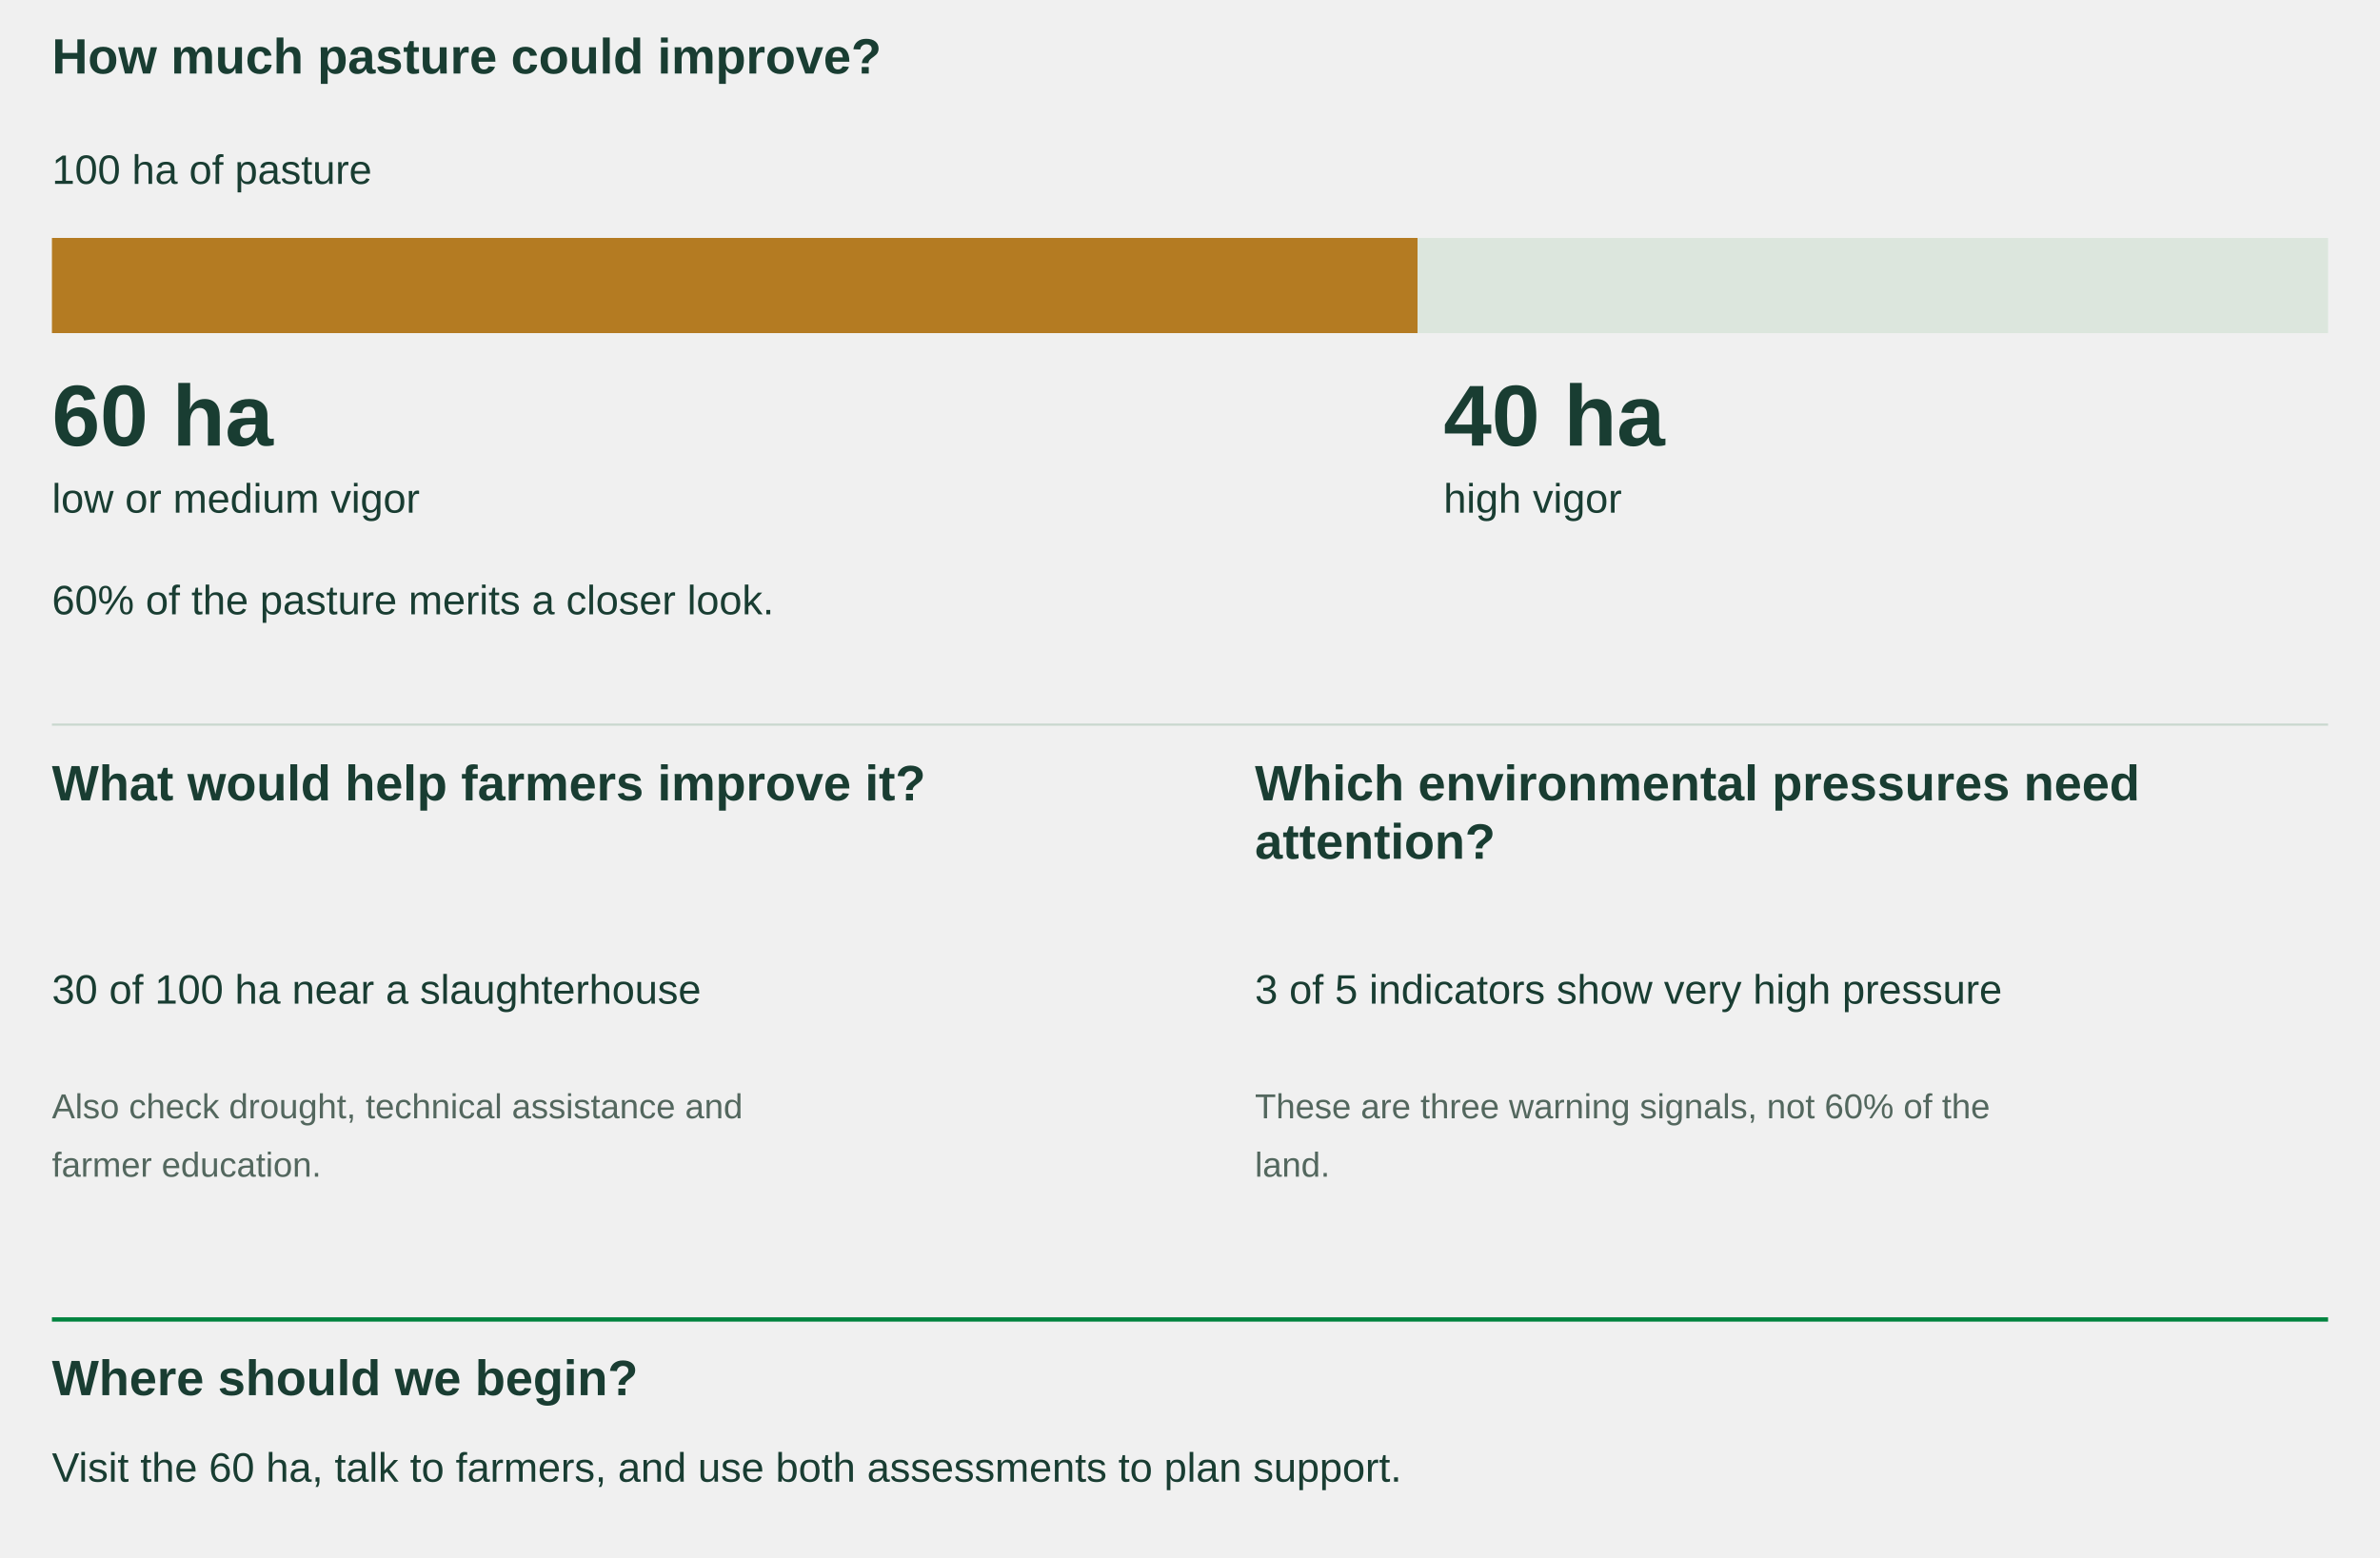
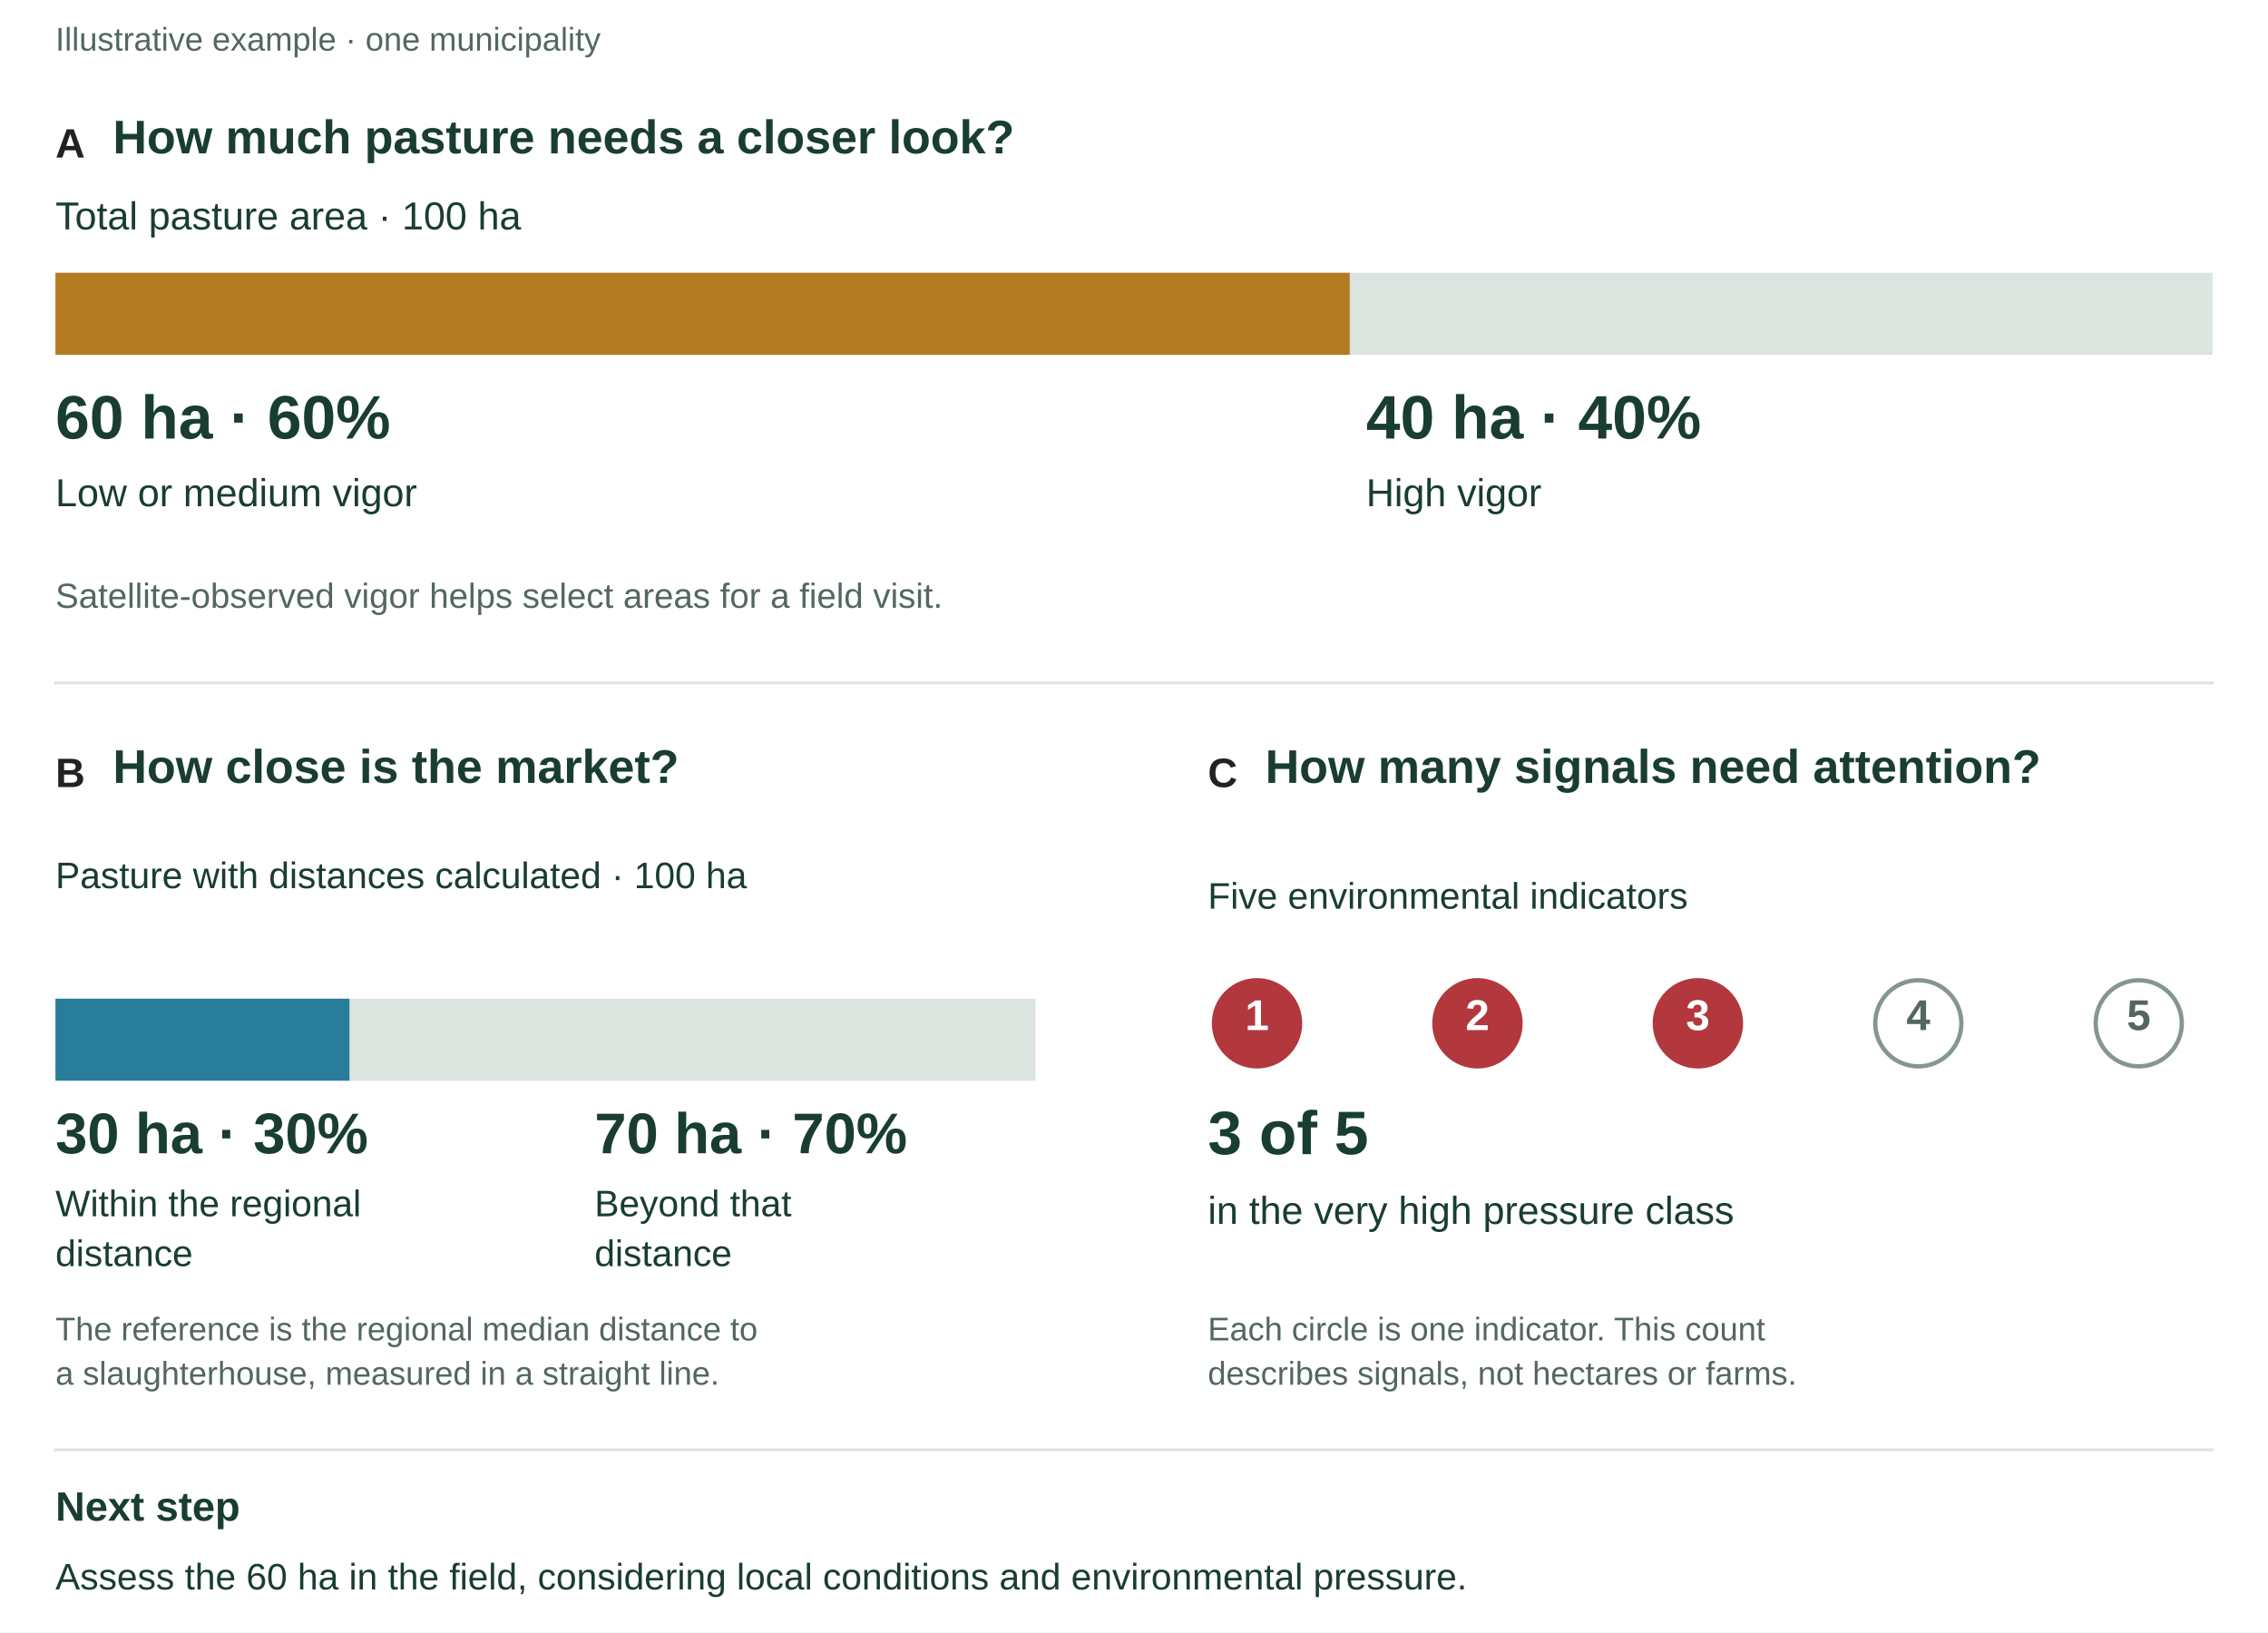
- <svg xmlns="http://www.w3.org/2000/svg" viewBox="0 0 1100 720" role="img">
-   <style>text{font-family:Arial,Helvetica,sans-serif;fill:#193d32}.q{font-size:23px;font-weight:700}.body{font-size:19px}.big{font-size:40px;font-weight:700}.small{font-size:16px;fill:#53675e}</style>
-   <text x="24" y="34" class="q">How much pasture could improve?</text>
-   <text x="24" y="85" class="body">100 ha of pasture</text>
-   <rect x="24" y="110" width="631.2" height="44" fill="#b47b22" />
-   <rect x="655.2" y="110" width="420.8" height="44" fill="#dce6dd" />
-   <text x="24" y="206" class="big">60 ha</text>
-   <text x="24" y="237" class="body">low or medium vigor</text>
-   <text x="667.2" y="206" class="big">40 ha</text>
-   <text x="667.2" y="237" class="body">high vigor</text>
-   <text x="24" y="284" class="body">60% of the pasture merits a closer look.</text>
-   <path d="M24 335L1076 335" fill="none" stroke="#c9d7ce" stroke-width="1" />
-   <text x="24" y="370" class="q">What would help farmers improve it?</text>
-   <text x="24" y="464" class="body">30 of 100 ha near a slaughterhouse</text>
-   <text x="24" y="517" class="small">Also check drought, technical assistance and</text>
-   <text x="24" y="544" class="small">farmer education.</text>
-   <text x="580" y="370" class="q">Which environmental pressures need</text>
-   <text x="580" y="397" class="q">attention?</text>
-   <text x="580" y="464" class="body">3 of 5 indicators show very high pressure</text>
-   <text x="580" y="517" class="small">These are three warning signals, not 60% of the</text>
-   <text x="580" y="544" class="small">land.</text>
-   <path d="M24 610L1076 610" fill="none" stroke="#00833e" stroke-width="2" />
-   <text x="24" y="645" class="q">Where should we begin?</text>
-   <text x="24" y="685" class="body">Visit the 60 ha, talk to farmers, and use both assessments to plan support.</text>
+ <svg xmlns="http://www.w3.org/2000/svg" width="524.455pt" height="377.466pt" viewBox="0 0 524.455 377.466" version="1.1">
+   <defs>
+     <style type="text/css">*{stroke-linejoin: round; stroke-linecap: butt}</style>
+   </defs>
+   <g id="figure_1">
+     <g id="patch_1">
+       <path d="M 0 377.466  L 524.455 377.466  L 524.455 0  L 0 0  z " style="fill: #ffffff" />
+     </g>
+     <g id="axes_1">
+       <g id="patch_2">
+         <path d="M 12.82 63.081  L 511.635 63.081  L 511.635 82.047  L 12.82 82.047  z " clip-path="url(#p3f8fa121a8)" style="fill: #dce4df" />
+       </g>
+       <g id="patch_3">
+         <path d="M 12.82 63.081  L 312.109 63.081  L 312.109 82.047  L 12.82 82.047  z " clip-path="url(#p3f8fa121a8)" style="fill: #b47b22" />
+       </g>
+       <g id="patch_4">
+         <path d="M 12.82 230.933  L 239.468 230.933  L 239.468 249.899  L 12.82 249.899  z " clip-path="url(#p3f8fa121a8)" style="fill: #dce4df" />
+       </g>
+       <g id="patch_5">
+         <path d="M 12.82 230.933  L 80.814 230.933  L 80.814 249.899  L 12.82 249.899  z " clip-path="url(#p3f8fa121a8)" style="fill: #287e9a" />
+       </g>
+       <g id="patch_6">
+         <path d="M 290.677 226.665  C 293.318 226.665 295.851 227.715 297.718 229.582  C 299.585 231.449 300.634 233.982 300.634 236.623  C 300.634 239.264 299.585 241.796 297.718 243.664  C 295.851 245.531 293.318 246.58 290.677 246.58  C 288.036 246.58 285.503 245.531 283.636 243.664  C 281.769 241.796 280.72 239.264 280.72 236.623  C 280.72 233.982 281.769 231.449 283.636 229.582  C 285.503 227.715 288.036 226.665 290.677 226.665  z " clip-path="url(#p3f8fa121a8)" style="fill: #b2383d; stroke: #b2383d; stroke-linejoin: miter" />
+       </g>
+       <g id="patch_7">
+         <path d="M 341.649 226.665  C 344.29 226.665 346.823 227.715 348.69 229.582  C 350.557 231.449 351.606 233.982 351.606 236.623  C 351.606 239.264 350.557 241.796 348.69 243.664  C 346.823 245.531 344.29 246.58 341.649 246.58  C 339.008 246.58 336.475 245.531 334.608 243.664  C 332.741 241.796 331.692 239.264 331.692 236.623  C 331.692 233.982 332.741 231.449 334.608 229.582  C 336.475 227.715 339.008 226.665 341.649 226.665  z " clip-path="url(#p3f8fa121a8)" style="fill: #b2383d; stroke: #b2383d; stroke-linejoin: miter" />
+       </g>
+       <g id="patch_8">
+         <path d="M 392.621 226.665  C 395.262 226.665 397.795 227.715 399.662 229.582  C 401.529 231.449 402.578 233.982 402.578 236.623  C 402.578 239.264 401.529 241.796 399.662 243.664  C 397.795 245.531 395.262 246.58 392.621 246.58  C 389.98 246.58 387.447 245.531 385.58 243.664  C 383.713 241.796 382.664 239.264 382.664 236.623  C 382.664 233.982 383.713 231.449 385.58 229.582  C 387.447 227.715 389.98 226.665 392.621 226.665  z " clip-path="url(#p3f8fa121a8)" style="fill: #b2383d; stroke: #b2383d; stroke-linejoin: miter" />
+       </g>
+       <g id="patch_9">
+         <path d="M 443.593 226.665  C 446.234 226.665 448.767 227.715 450.634 229.582  C 452.501 231.449 453.551 233.982 453.551 236.623  C 453.551 239.264 452.501 241.796 450.634 243.664  C 448.767 245.531 446.234 246.58 443.593 246.58  C 440.952 246.58 438.42 245.531 436.552 243.664  C 434.685 241.796 433.636 239.264 433.636 236.623  C 433.636 233.982 434.685 231.449 436.552 229.582  C 438.42 227.715 440.952 226.665 443.593 226.665  z " clip-path="url(#p3f8fa121a8)" style="fill: #ffffff; stroke: #85968d; stroke-linejoin: miter" />
+       </g>
+       <g id="patch_10">
+         <path d="M 494.565 226.665  C 497.206 226.665 499.739 227.715 501.606 229.582  C 503.473 231.449 504.523 233.982 504.523 236.623  C 504.523 239.264 503.473 241.796 501.606 243.664  C 499.739 245.531 497.206 246.58 494.565 246.58  C 491.925 246.58 489.392 245.531 487.524 243.664  C 485.657 241.796 484.608 239.264 484.608 236.623  C 484.608 233.982 485.657 231.449 487.524 229.582  C 489.392 227.715 491.925 226.665 494.565 226.665  z " clip-path="url(#p3f8fa121a8)" style="fill: #ffffff; stroke: #85968d; stroke-linejoin: miter" />
+       </g>
+       <g id="line2d_1">
+         <path d="M 12.82 157.912  L 511.635 157.912  " clip-path="url(#p3f8fa121a8)" style="fill: none; stroke: #dce4df; stroke-width: 0.65; stroke-linecap: square" />
+       </g>
+       <g id="line2d_2">
+         <path d="M 12.82 335.248  L 511.635 335.248  " clip-path="url(#p3f8fa121a8)" style="fill: none; stroke: #dce4df; stroke-width: 0.65; stroke-linecap: square" />
+       </g>
+       <g id="text_1">
+         <text style="font-size: 7.587px; font-family: 'Arial'; text-anchor: start; fill: #53675e" x="12.82" y="11.705" transform="rotate(-0 12.81981 11.7048)">Illustrative example · one municipality</text>
+       </g>
+       <g id="text_2">
+         <text style="font-weight: 700; font-size: 9.483px; font-family: 'Arial'; text-anchor: start; fill: #222222" x="12.82" y="36.429" transform="rotate(-0 12.81981 36.42867)">A</text>
+       </g>
+       <g id="text_3">
+         <text style="font-weight: 700; font-size: 10.906px; font-family: 'Arial'; text-anchor: start; fill: #193d32" x="26.096" y="35.458" transform="rotate(-0 26.09626 35.45835)">How much pasture needs a closer look?</text>
+       </g>
+       <g id="text_4">
+         <text style="font-size: 9.009px; font-family: 'Arial'; text-anchor: start; fill: #193d32" x="12.82" y="53.044" transform="rotate(-0 12.81981 53.04391)">Total pasture area · 100 ha</text>
+       </g>
+       <g id="text_5">
+         <text style="font-weight: 700; font-size: 14.225px; font-family: 'Arial'; text-anchor: start; fill: #193d32" x="12.82" y="101.412" transform="rotate(-0 12.81981 101.4121)">60 ha · 60%</text>
+       </g>
+       <g id="text_6">
+         <text style="font-size: 9.009px; font-family: 'Arial'; text-anchor: start; fill: #193d32" x="12.82" y="117.055" transform="rotate(-0 12.81981 117.0554)">Low or medium vigor</text>
+       </g>
+       <g id="text_7">
+         <text style="font-weight: 700; font-size: 14.225px; font-family: 'Arial'; text-anchor: start; fill: #193d32" x="315.902" y="101.412" transform="rotate(-0 315.9022 101.4121)">40 ha · 40%</text>
+       </g>
+       <g id="text_8">
+         <text style="font-size: 9.009px; font-family: 'Arial'; text-anchor: start; fill: #193d32" x="315.902" y="117.055" transform="rotate(-0 315.9022 117.0554)">High vigor</text>
+       </g>
+       <g id="text_9">
+         <text style="font-size: 8.061px; font-family: 'Arial'; text-anchor: start; fill: #53675e" x="12.82" y="140.547" transform="rotate(-0 12.81981 140.5471)">Satellite-observed vigor helps select areas for a field visit.</text>
+       </g>
+       <g id="text_10">
+         <text style="font-weight: 700; font-size: 9.483px; font-family: 'Arial'; text-anchor: start; fill: #222222" x="12.82" y="181.995" transform="rotate(-0 12.81981 181.9955)">B</text>
+       </g>
+       <g id="text_11">
+         <text style="font-weight: 700; font-size: 10.906px; font-family: 'Arial'; text-anchor: start; fill: #193d32" x="26.096" y="181.025" transform="rotate(-0 26.09626 181.0251)">How close is the market?</text>
+       </g>
+       <g id="text_12">
+         <text style="font-size: 8.535px; font-family: 'Arial'; text-anchor: start; fill: #193d32" x="12.82" y="205.378" transform="rotate(-0 12.81981 205.3779)">Pasture with distances calculated · 100 ha</text>
+       </g>
+       <g id="text_13">
+         <text style="font-weight: 700; font-size: 13.276px; font-family: 'Arial'; text-anchor: start; fill: #193d32" x="12.82" y="266.677" transform="rotate(-0 12.81981 266.6773)">30 ha · 30%</text>
+       </g>
+       <g id="text_14">
+         <text style="font-weight: 700; font-size: 13.276px; font-family: 'Arial'; text-anchor: start; fill: #193d32" x="137.476" y="266.677" transform="rotate(-0 137.4762 266.6773)">70 ha · 70%</text>
+       </g>
+       <g id="text_15">
+         <text style="font-size: 8.535px; font-family: 'Arial'; text-anchor: start; fill: #193d32" x="12.82" y="281.243" transform="rotate(-0 12.81981 281.2433)">Within the regional</text>
+       </g>
+       <g id="text_16">
+         <text style="font-size: 8.535px; font-family: 'Arial'; text-anchor: start; fill: #193d32" x="12.82" y="292.765" transform="rotate(-0 12.81981 292.7654)">distance</text>
+       </g>
+       <g id="text_17">
+         <text style="font-size: 8.535px; font-family: 'Arial'; text-anchor: start; fill: #193d32" x="137.476" y="281.243" transform="rotate(-0 137.4762 281.2433)">Beyond that</text>
+       </g>
+       <g id="text_18">
+         <text style="font-size: 8.535px; font-family: 'Arial'; text-anchor: start; fill: #193d32" x="137.476" y="292.765" transform="rotate(-0 137.4762 292.7654)">distance</text>
+       </g>
+       <g id="text_19">
+         <text style="font-size: 7.587px; font-family: 'Arial'; text-anchor: start; fill: #53675e" x="12.82" y="309.951" transform="rotate(-0 12.81981 309.9508)">The reference is the regional median distance to</text>
+       </g>
+       <g id="text_20">
+         <text style="font-size: 7.587px; font-family: 'Arial'; text-anchor: start; fill: #53675e" x="12.82" y="320.193" transform="rotate(-0 12.81981 320.1926)">a slaughterhouse, measured in a straight line.</text>
+       </g>
+       <g id="text_21">
+         <text style="font-weight: 700; font-size: 9.483px; font-family: 'Arial'; text-anchor: start; fill: #222222" x="279.297" y="181.995" transform="rotate(-0 279.2971 181.9955)">C</text>
+       </g>
+       <g id="text_22">
+         <text style="font-weight: 700; font-size: 10.906px; font-family: 'Arial'; text-anchor: start; fill: #193d32" x="292.574" y="181.025" transform="rotate(-0 292.5736 181.0251)">How many signals need attention?</text>
+       </g>
+       <g id="text_23">
+         <text style="font-size: 8.535px; font-family: 'Arial'; text-anchor: start; fill: #193d32" x="279.297" y="210.119" transform="rotate(-0 279.2971 210.1195)">Five environmental indicators</text>
+       </g>
+       <g id="text_24">
+         <text style="font-weight: 700; font-size: 9.957px; font-family: 'Arial'; text-anchor: middle; fill: #ffffff" x="290.677" y="238.182" transform="rotate(-0 290.6769 238.1821)">1</text>
+       </g>
+       <g id="text_25">
+         <text style="font-weight: 700; font-size: 9.957px; font-family: 'Arial'; text-anchor: middle; fill: #ffffff" x="341.649" y="238.182" transform="rotate(-0 341.649 238.1821)">2</text>
+       </g>
+       <g id="text_26">
+         <text style="font-weight: 700; font-size: 9.957px; font-family: 'Arial'; text-anchor: middle; fill: #ffffff" x="392.621" y="238.182" transform="rotate(-0 392.6211 238.1821)">3</text>
+       </g>
+       <g id="text_27">
+         <text style="font-weight: 700; font-size: 9.957px; font-family: 'Arial'; text-anchor: middle; fill: #53675e" x="443.593" y="238.182" transform="rotate(-0 443.5932 238.1821)">4</text>
+       </g>
+       <g id="text_28">
+         <text style="font-weight: 700; font-size: 9.957px; font-family: 'Arial'; text-anchor: middle; fill: #53675e" x="494.565" y="238.182" transform="rotate(-0 494.5653 238.1821)">5</text>
+       </g>
+       <g id="text_29">
+         <text style="font-weight: 700; font-size: 14.225px; font-family: 'Arial'; text-anchor: start; fill: #193d32" x="279.297" y="266.894" transform="rotate(-0 279.2971 266.8935)">3 of 5</text>
+       </g>
+       <g id="text_30">
+         <text style="font-size: 9.009px; font-family: 'Arial'; text-anchor: start; fill: #193d32" x="279.297" y="283.011" transform="rotate(-0 279.2971 283.011)">in the very high pressure class</text>
+       </g>
+       <g id="text_31">
+         <text style="font-size: 7.587px; font-family: 'Arial'; text-anchor: start; fill: #53675e" x="279.297" y="309.951" transform="rotate(-0 279.2971 309.9508)">Each circle is one indicator. This count</text>
+       </g>
+       <g id="text_32">
+         <text style="font-size: 7.587px; font-family: 'Arial'; text-anchor: start; fill: #53675e" x="279.297" y="320.193" transform="rotate(-0 279.2971 320.1926)">describes signals, not hectares or farms.</text>
+       </g>
+       <g id="text_33">
+         <text style="font-weight: 700; font-size: 9.483px; font-family: 'Arial'; text-anchor: start; fill: #193d32" x="12.82" y="351.635" transform="rotate(-0 12.81981 351.6351)">Next step</text>
+       </g>
+       <g id="text_34">
+         <text style="font-size: 8.535px; font-family: 'Arial'; text-anchor: start; fill: #193d32" x="12.82" y="367.54" transform="rotate(-0 12.81981 367.5402)">Assess the 60 ha in the field, considering local conditions and environmental pressure.</text>
+       </g>
+     </g>
+   </g>
+   <defs>
+     <clipPath id="p3f8fa121a8">
+       <rect x="1.44" y="1.44" width="521.575" height="374.586" />
+     </clipPath>
+   </defs>
</svg>
